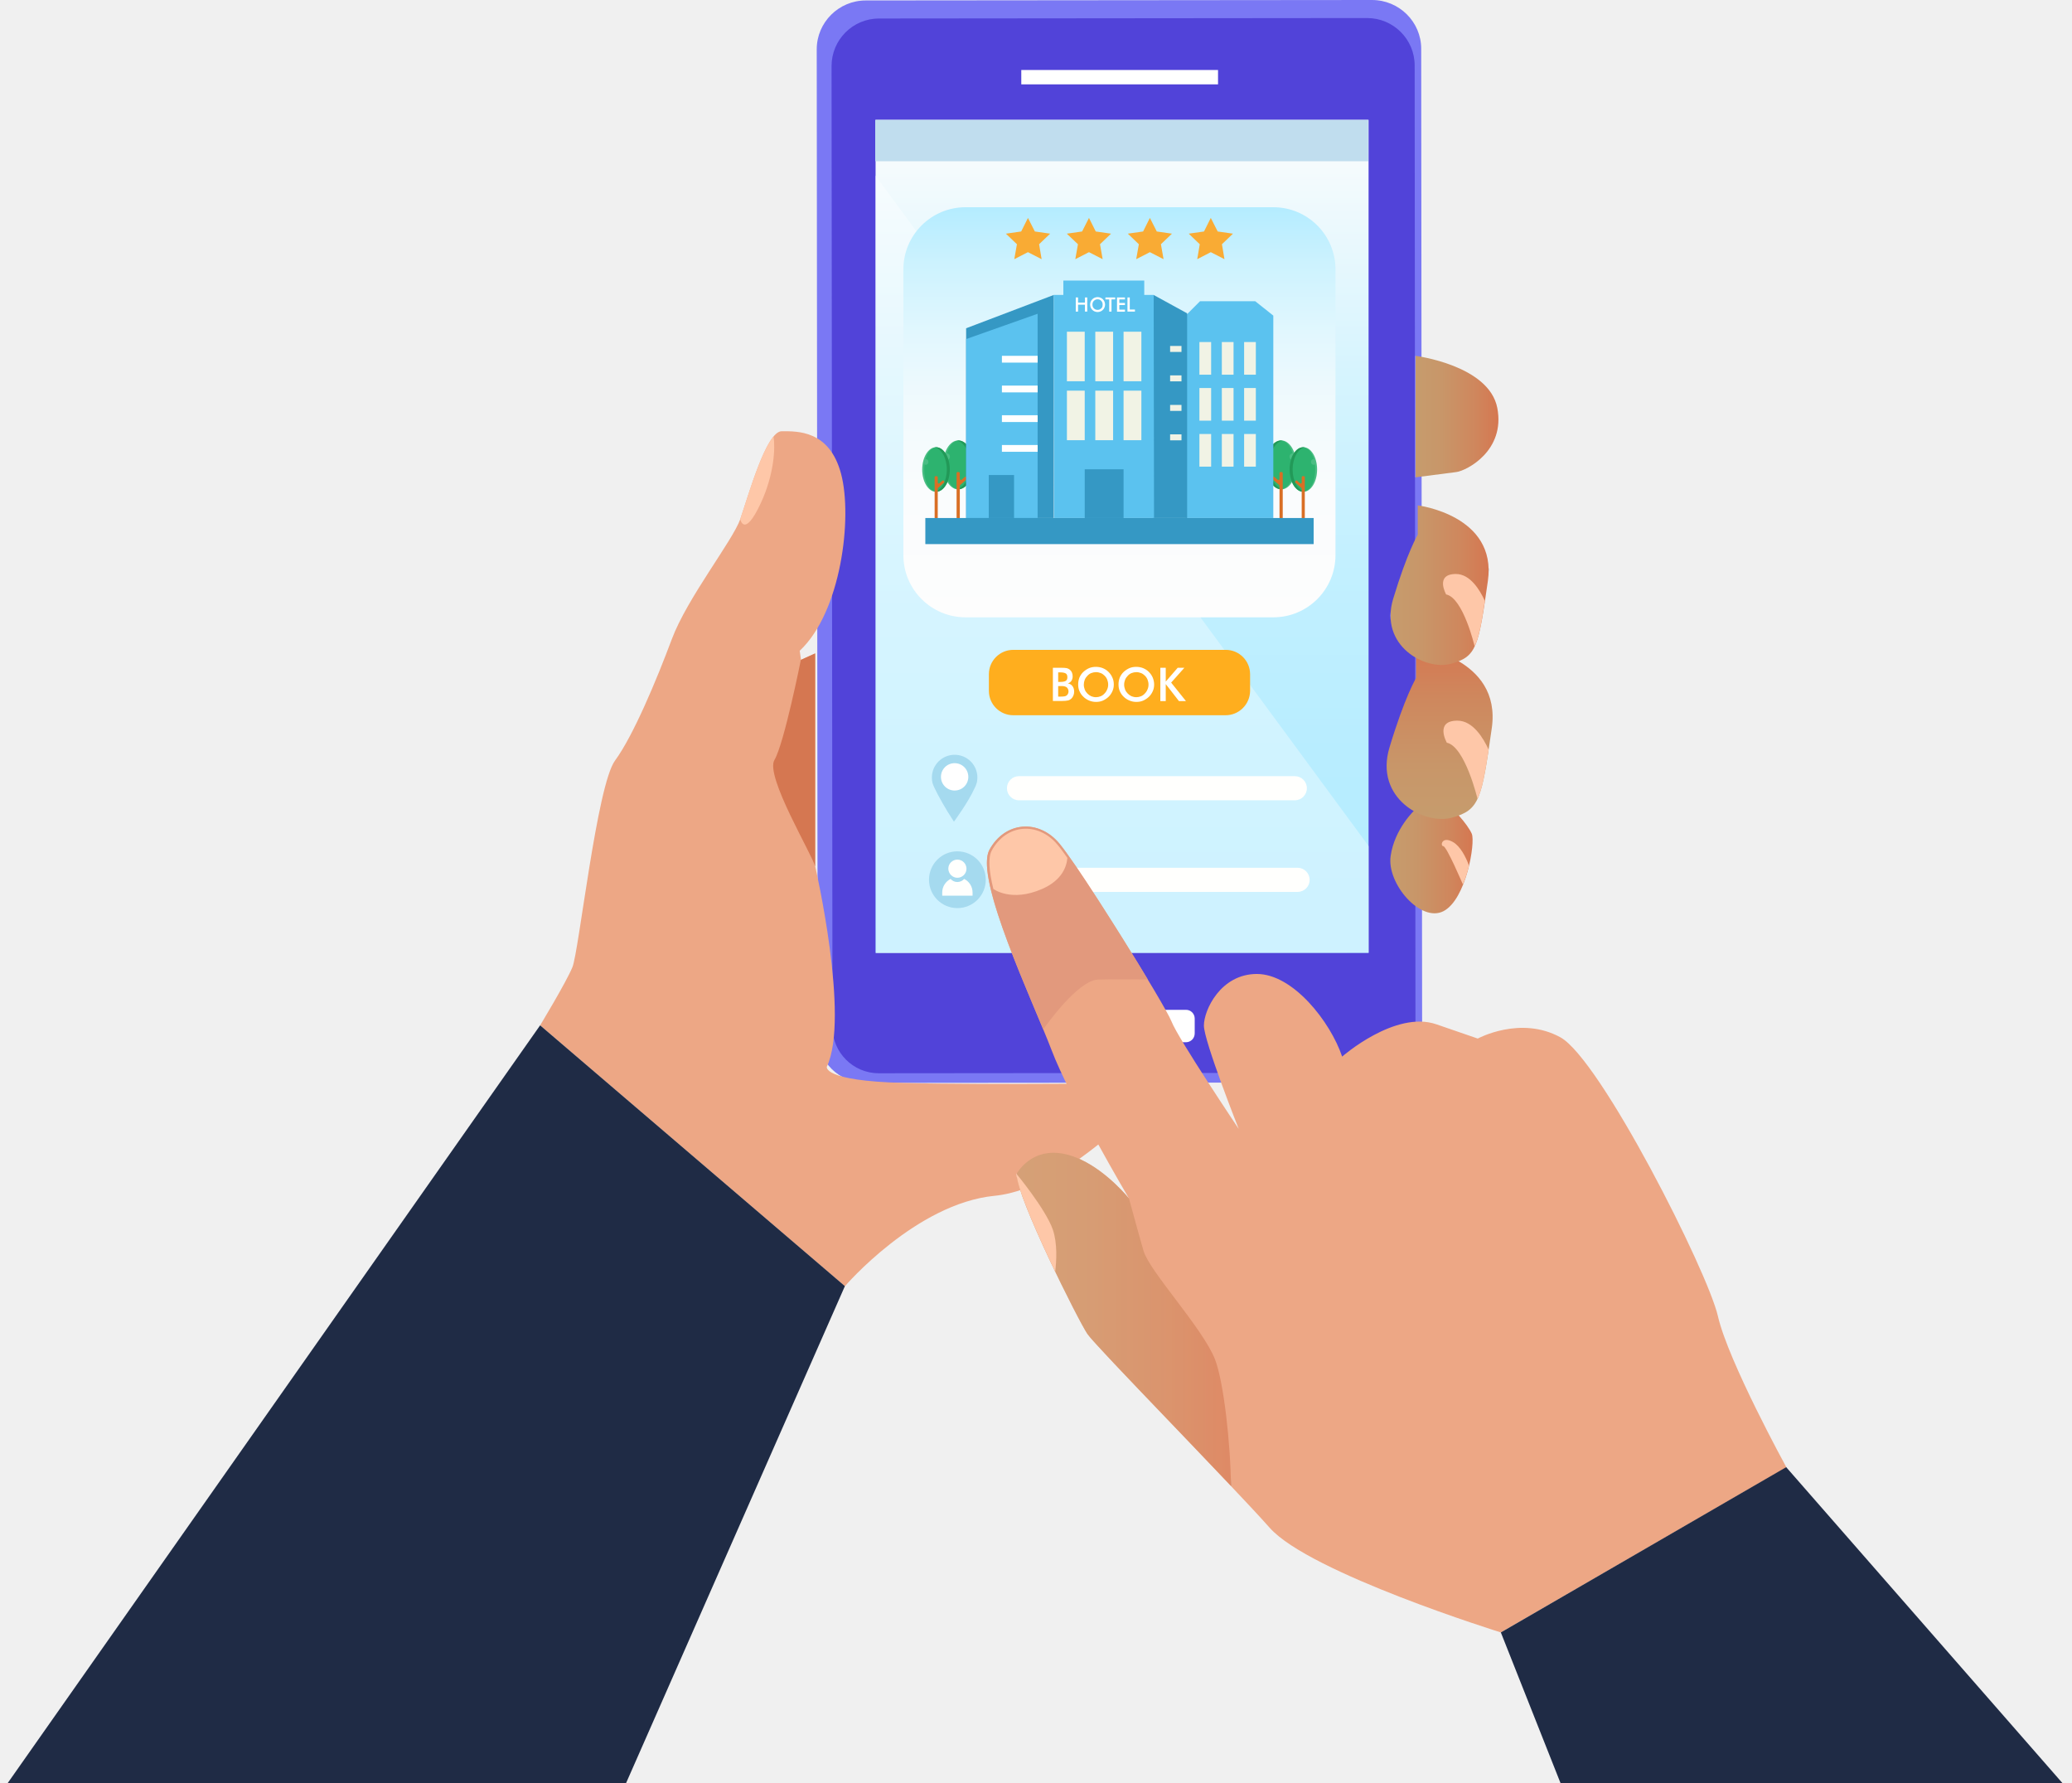
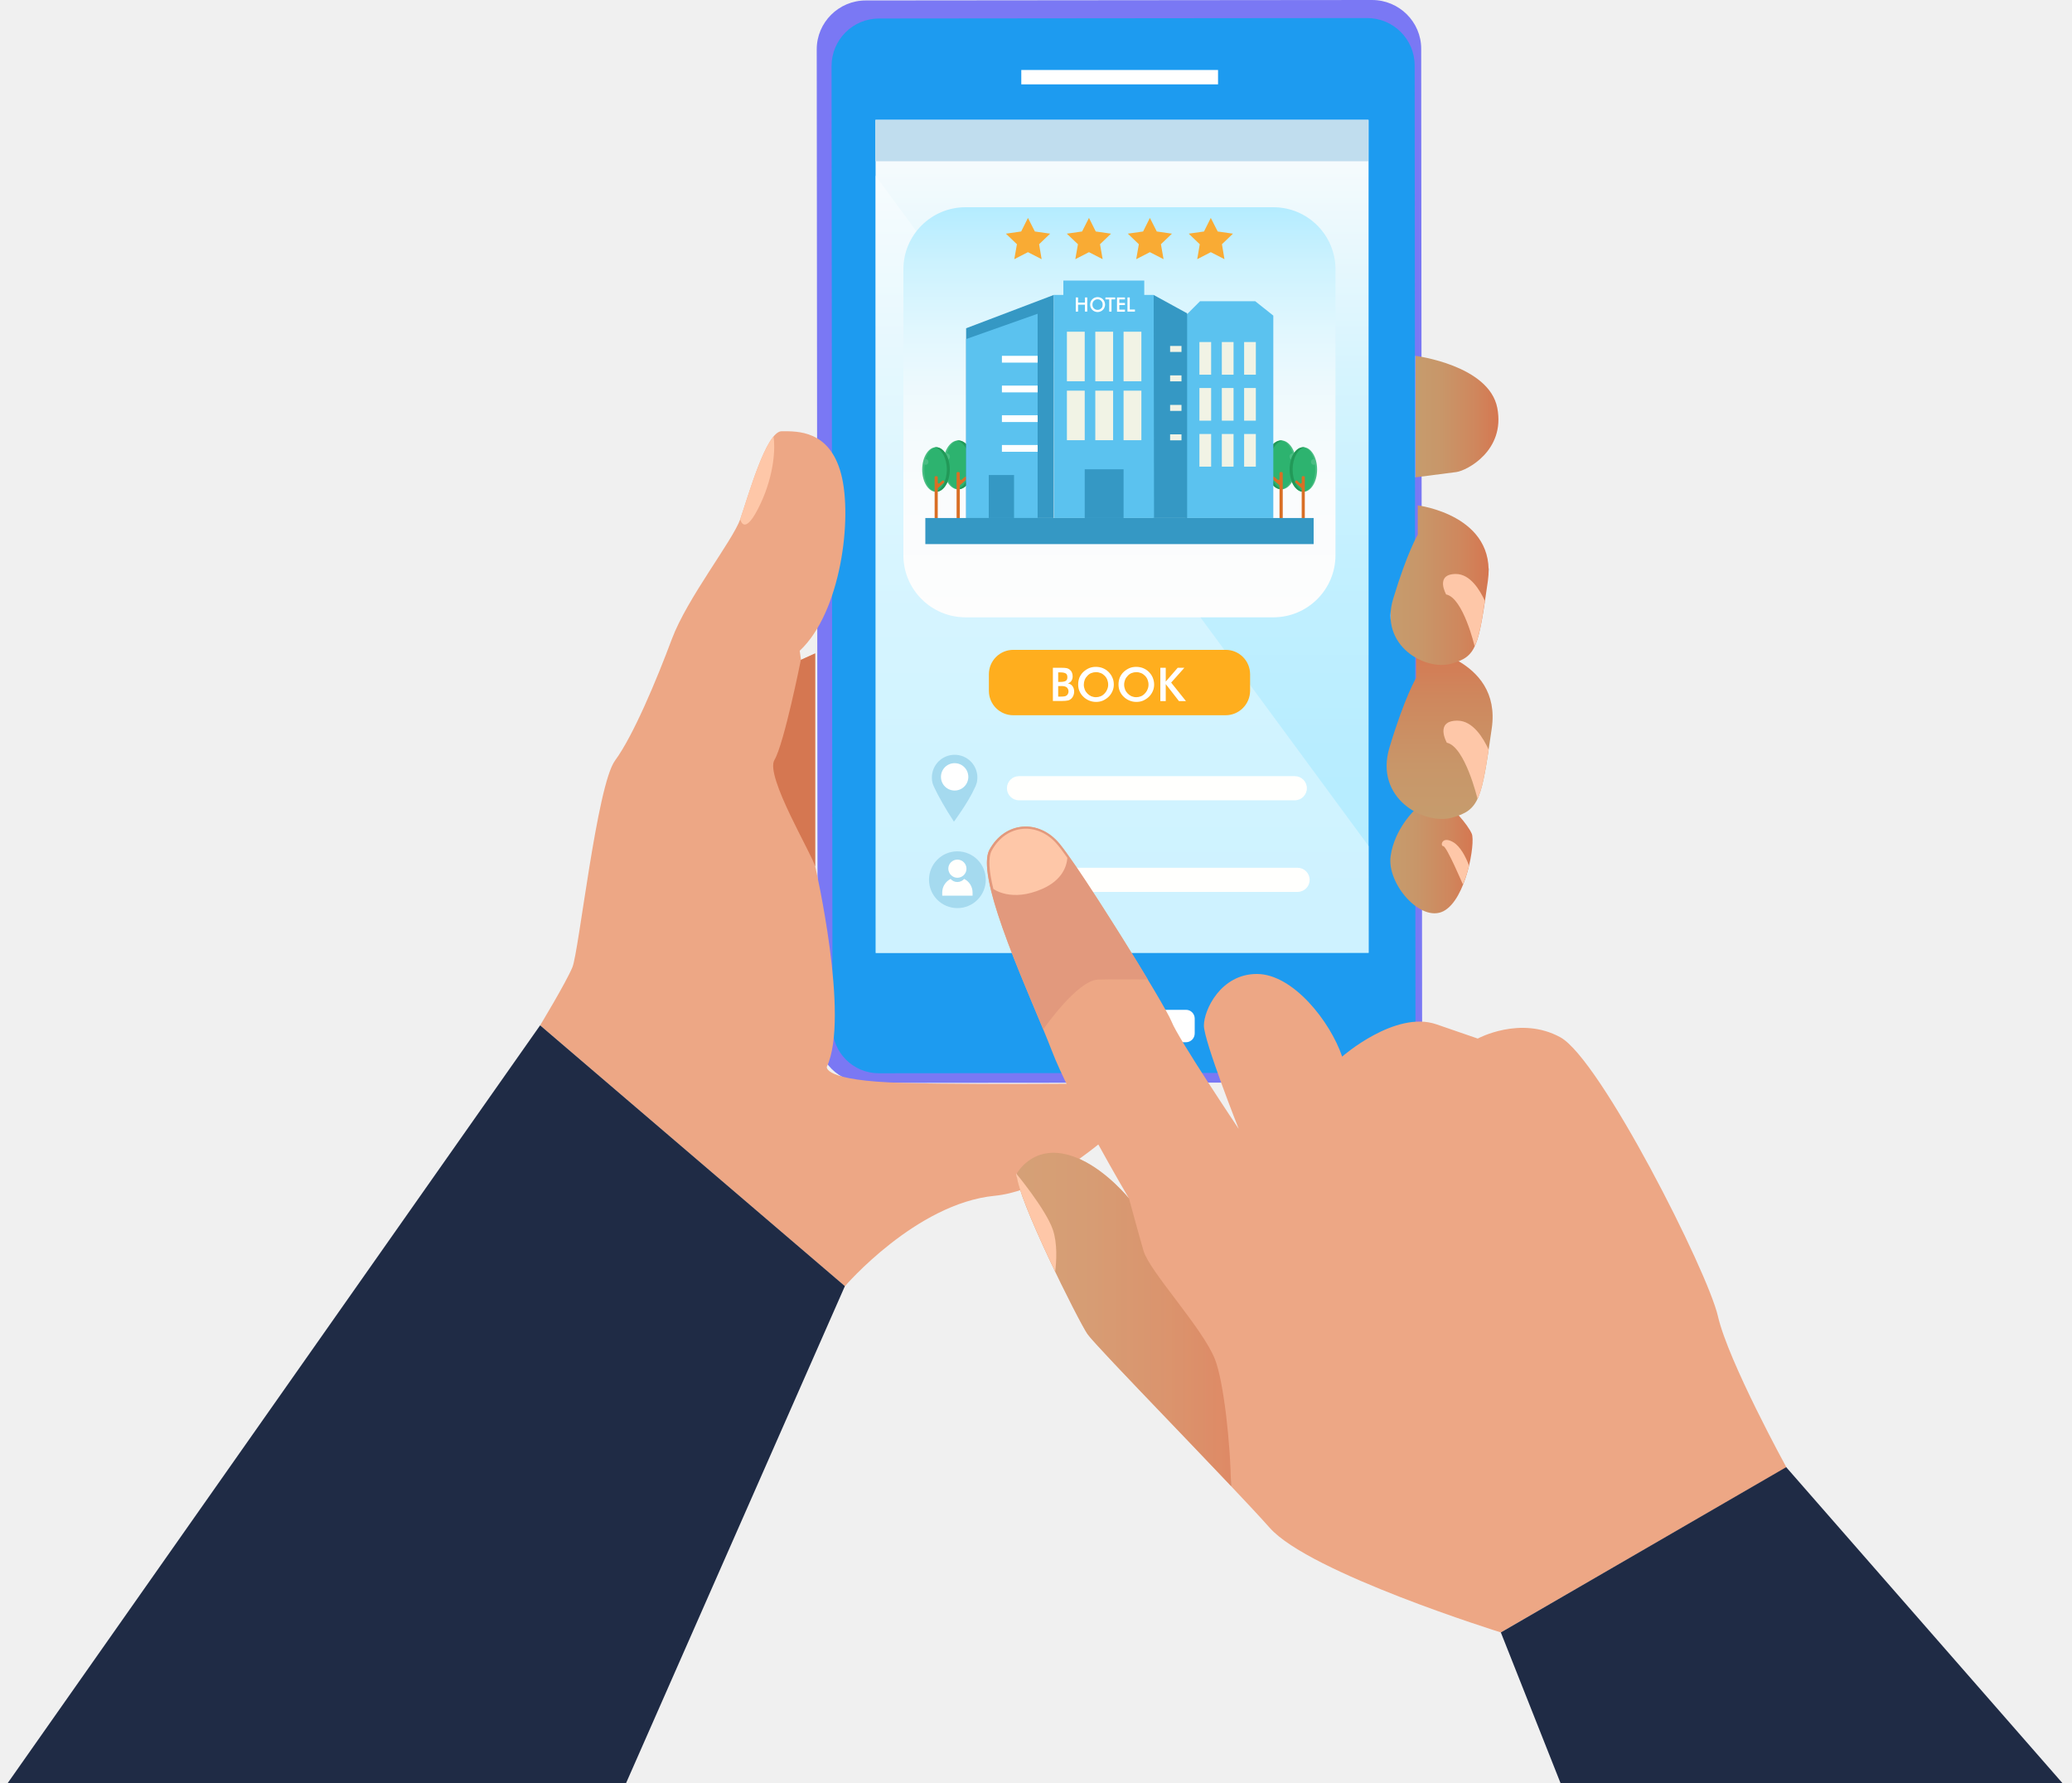
<svg xmlns="http://www.w3.org/2000/svg" version="1.1" id="Layer_1" x="0px" y="0px" width="1803px" height="1551.3px" viewBox="0 0 1803 1551.3" style="enable-background:new 0 0 1803 1551.3;" xml:space="preserve">
  <style type="text/css">
	.st0{fill:#7A78F4;}
- 	.st1{fill:#5143D9;}
+ 	.st1{fill:#1d9bf0;}
	.st2{fill:url(#SVGID_1_);}
	.st3{fill:#FFFFFF;}
	.st4{opacity:0.34;fill:#FFFFFF;}
	.st5{fill:#C0DDEE;}
	.st6{fill:url(#SVGID_2_);}
	.st7{fill:#2DB36F;}
	.st8{fill:#229958;}
	.st9{opacity:0.14;fill:#FFFFFF;}
	.st10{fill:#D96F25;}
	.st11{fill:#5BC2EF;}
	.st12{fill:#F1F3E5;}
	.st13{fill:#3598C4;}
	.st14{fill:#FFAE1E;}
	.st15{fill:#F9AB34;}
	.st16{fill:#A5DAEF;}
	.st17{fill:#FFFFFD;}
	.st18{fill:#EDA785;}
	.st19{fill:url(#SVGID_3_);}
	.st20{fill:#FEC7A8;}
	.st21{fill:url(#SVGID_4_);}
	.st22{fill:url(#SVGID_5_);}
	.st23{fill:url(#SVGID_6_);}
	.st24{fill:#D57751;}
	.st25{fill:#1F2B45;}
	.st26{opacity:0.61;fill:url(#SVGID_7_);}
	.st27{fill:#E2997D;}
</style>
  <g>
    <g>
      <g>
        <g>
          <path class="st0" d="M753.2,942.2l442.7-0.4c23,0,41.6-18.6,41.6-41.5l-0.8-857.8c0-23.5-19.2-42.5-42.8-42.5L753.4,0.4      c-23.6,0-42.7,19.1-42.7,42.5l0.8,857.8C711.5,923.7,730.2,942.2,753.2,942.2z" />
          <path class="st1" d="M764.7,933.8l426.8-0.4c22.2,0,40.2-18.1,40.2-40.3L1231,57c0-22.8-18.5-41.3-41.4-41.3l-424.7,0.4      c-22.8,0-41.3,18.5-41.3,41.4l0.8,836.1C724.4,915.8,742.5,933.8,764.7,933.8z" />
          <linearGradient id="SVGID_1_" gradientUnits="userSpaceOnUse" x1="-3853.23" y1="104.112" x2="-3853.23" y2="829.356" gradientTransform="matrix(-1 0 0 1 -2876.85 0)">
            <stop offset="0" style="stop-color:#FDFDFD" />
            <stop offset="8.183694e-02" style="stop-color:#F1FAFD" />
            <stop offset="0.302" style="stop-color:#D6F4FE" />
            <stop offset="0.527" style="stop-color:#C3F0FF" />
            <stop offset="0.758" style="stop-color:#B8EDFF" />
            <stop offset="1" style="stop-color:#B4ECFF" />
          </linearGradient>
          <rect x="761.9" y="104.3" class="st2" width="429" height="724.8" />
          <rect x="888.7" y="60.9" class="st3" width="171.2" height="12.5" />
          <path class="st3" d="M930.9,906.9l101.1-0.1c4.2,0,7.6-3.4,7.6-7.7l0-12.9c0-4.2-3.4-7.7-7.7-7.6l-101.1,0.1      c-4.2,0-7.6,3.4-7.6,7.7l0,12.9C923.2,903.5,926.7,906.9,930.9,906.9z" />
          <polygon class="st4" points="761.6,152.5 1191.1,736.3 1191.2,828.9 762.2,829.4     " />
          <rect x="761.6" y="104.3" class="st5" width="429" height="36" />
        </g>
        <g>
          <g>
            <g>
              <g>
                <linearGradient id="SVGID_2_" gradientUnits="userSpaceOnUse" x1="974.089" y1="537.136" x2="974.089" y2="180.299">
                  <stop offset="0" style="stop-color:#FDFDFD" />
                  <stop offset="0.301" style="stop-color:#FAFCFD" />
                  <stop offset="0.513" style="stop-color:#F1FAFD" />
                  <stop offset="0.697" style="stop-color:#E1F7FE" />
                  <stop offset="0.865" style="stop-color:#CCF2FE" />
                  <stop offset="1" style="stop-color:#B4ECFF" />
                </linearGradient>
                <path class="st6" d="M1108,537.1H840.2c-29.9,0-54.1-24.2-54.1-54.1V234.4c0-29.9,24.2-54.1,54.1-54.1H1108         c29.9,0,54.1,24.2,54.1,54.1V483C1162.1,512.9,1137.9,537.1,1108,537.1z" />
              </g>
            </g>
          </g>
          <g>
            <g>
              <path class="st7" d="M1128,404.5c0,11.7-5.9,21.3-13.1,21.3s-13.1-9.5-13.1-21.3s5.9-21.3,13.1-21.3S1128,392.7,1128,404.5z" />
              <path class="st8" d="M1114.9,383.2c0.5,0,0.9,0,1.4,0.1c-6.6,1.1-11.7,10.2-11.7,21.1c0,11,5.1,20,11.7,21.1        c-0.5,0.1-0.9,0.1-1.4,0.1c-7.3,0-13.1-9.5-13.1-21.3S1107.6,383.2,1114.9,383.2z" />
              <path class="st9" d="M1126.2,404.5c0-1.7-0.1-3.4-0.3-4.9c-0.4,0.3-0.9,0.5-1.4,0.5c-1.3,0-2.4-1.2-2.4-2.8        c0-1.5,1.1-2.8,2.4-2.8c0.1,0,0.2,0,0.3,0c-1.9-6.5-5.6-11-10.4-11.3c0.1,0,0.3,0,0.4,0c7.3,0,13.1,9.5,13.1,21.3        s-5.9,21.3-13.1,21.3c-0.1,0-0.3,0-0.4,0C1121.4,425.3,1126.2,416,1126.2,404.5z" />
              <path class="st10" d="M1107.2,415.5l0.4-0.5c0.3-0.4,0.9-0.5,1.3-0.1l2.9,2.5c0.6,0.5,1.6,0.1,1.6-0.7v-5c0-0.5,0.4-1,0.9-1h1        c0.5,0,0.9,0.4,0.9,1v38.7c0,0.5-0.4,1-0.9,1h-1c-0.5,0-0.9-0.4-0.9-1v-27.7c0-0.3-0.1-0.6-0.3-0.7l-5.7-5        C1106.9,416.5,1106.9,415.9,1107.2,415.5z" />
            </g>
            <g>
              <path class="st7" d="M1146.1,408.5c0,10.7-5.4,19.4-12,19.4c-6.6,0-12-8.7-12-19.4c0-10.7,5.4-19.4,12-19.4        C1140.8,389.1,1146.1,397.8,1146.1,408.5z" />
              <path class="st8" d="M1134.2,389.1c0.4,0,0.8,0,1.3,0.1c-6,1-10.7,9.3-10.7,19.3c0,10,4.7,18.3,10.7,19.3        c-0.4,0.1-0.8,0.1-1.3,0.1c-6.6,0-12-8.7-12-19.4C1122.2,397.8,1127.5,389.1,1134.2,389.1z" />
              <path class="st9" d="M1144.5,408.5c0-1.6-0.1-3.1-0.3-4.5c-0.4,0.3-0.8,0.4-1.2,0.4c-1.2,0-2.2-1.1-2.2-2.5        c0-1.4,1-2.5,2.2-2.5c0.1,0,0.2,0,0.3,0c-1.7-5.9-5.1-10-9.5-10.3c0.1,0,0.3,0,0.4,0c6.6,0,12,8.7,12,19.4        c0,10.7-5.4,19.4-12,19.4c-0.1,0-0.3,0-0.4,0C1140.1,427.6,1144.5,419,1144.5,408.5z" />
              <path class="st10" d="M1127.2,418.7l0.3-0.4c0.3-0.4,0.9-0.4,1.2-0.1l2.6,2.3c0.6,0.5,1.4,0.1,1.4-0.7v-4.6        c0-0.5,0.4-0.9,0.9-0.9h0.9c0.5,0,0.9,0.4,0.9,0.9v35.3c0,0.5-0.4,0.9-0.9,0.9h-0.9c-0.5,0-0.9-0.4-0.9-0.9v-25.3        c0-0.3-0.1-0.5-0.3-0.7l-5.2-4.6C1126.9,419.6,1126.9,419,1127.2,418.7z" />
            </g>
            <g>
              <polygon class="st11" points="1092.3,262.1 1044.2,262.1 1031.7,274.6 1031.7,450.7 1108,450.7 1108,274.6       " />
              <g>
                <g>
                  <g>
                    <g>
                      <g>
                        <rect x="1043.7" y="297.6" class="st12" width="10.2" height="28.4" />
                      </g>
                      <g>
                        <rect x="1063.2" y="297.6" class="st12" width="10.2" height="28.4" />
                      </g>
                      <g>
                        <rect x="1082.6" y="297.6" class="st12" width="10.2" height="28.4" />
                      </g>
                    </g>
                  </g>
                  <g>
                    <g>
                      <g>
                        <rect x="1043.7" y="337.6" class="st12" width="10.2" height="28.4" />
                      </g>
                      <g>
                        <rect x="1063.2" y="337.6" class="st12" width="10.2" height="28.4" />
                      </g>
                      <g>
                        <rect x="1082.6" y="337.6" class="st12" width="10.2" height="28.4" />
                      </g>
                    </g>
                  </g>
                  <g>
                    <g>
                      <g>
                        <rect x="1043.7" y="377.6" class="st12" width="10.2" height="28.4" />
                      </g>
                      <g>
                        <rect x="1063.2" y="377.6" class="st12" width="10.2" height="28.4" />
                      </g>
                      <g>
                        <rect x="1082.6" y="377.6" class="st12" width="10.2" height="28.4" />
                      </g>
                    </g>
                  </g>
                </g>
              </g>
            </g>
            <polygon class="st13" points="1033,450.7 1003.1,450.7 1003.8,256.6 1033,272.6      " />
            <g>
              <path class="st7" d="M820.7,404.5c0,11.7,5.9,21.3,13.1,21.3c7.3,0,13.1-9.5,13.1-21.3s-5.9-21.3-13.1-21.3        C826.6,383.2,820.7,392.7,820.7,404.5z" />
              <path class="st8" d="M833.8,383.2c-0.5,0-0.9,0-1.4,0.1c6.6,1.1,11.7,10.2,11.7,21.1c0,11-5.1,20-11.7,21.1        c0.5,0.1,0.9,0.1,1.4,0.1c7.3,0,13.1-9.5,13.1-21.3S841.1,383.2,833.8,383.2z" />
              <path class="st9" d="M822.5,404.5c0-1.7,0.1-3.4,0.3-4.9c0.4,0.3,0.9,0.5,1.4,0.5c1.3,0,2.4-1.2,2.4-2.8        c0-1.5-1.1-2.8-2.4-2.8c-0.1,0-0.2,0-0.3,0c1.9-6.5,5.6-11,10.4-11.3c-0.1,0-0.3,0-0.4,0c-7.3,0-13.1,9.5-13.1,21.3        s5.9,21.3,13.1,21.3c0.1,0,0.3,0,0.4,0C827.2,425.3,822.5,416,822.5,404.5z" />
              <path class="st10" d="M841.4,415.5l-0.4-0.5c-0.3-0.4-0.9-0.5-1.3-0.1l-2.9,2.5c-0.6,0.5-1.6,0.1-1.6-0.7v-5        c0-0.5-0.4-1-0.9-1h-1c-0.5,0-0.9,0.4-0.9,1v38.7c0,0.5,0.4,1,0.9,1h1c0.5,0,0.9-0.4,0.9-1v-27.7c0-0.3,0.1-0.6,0.3-0.7l5.7-5        C841.7,416.5,841.8,415.9,841.4,415.5z" />
            </g>
            <g>
              <path class="st7" d="M802.5,408.5c0,10.7,5.4,19.4,12,19.4c6.6,0,12-8.7,12-19.4c0-10.7-5.4-19.4-12-19.4        C807.9,389.1,802.5,397.8,802.5,408.5z" />
              <path class="st8" d="M814.5,389.1c-0.4,0-0.8,0-1.3,0.1c6,1,10.7,9.3,10.7,19.3c0,10-4.7,18.3-10.7,19.3        c0.4,0.1,0.8,0.1,1.3,0.1c6.6,0,12-8.7,12-19.4C826.5,397.8,821.1,389.1,814.5,389.1z" />
              <path class="st9" d="M804.2,408.5c0-1.6,0.1-3.1,0.3-4.5c0.4,0.3,0.8,0.4,1.2,0.4c1.2,0,2.2-1.1,2.2-2.5c0-1.4-1-2.5-2.2-2.5        c-0.1,0-0.2,0-0.3,0c1.7-5.9,5.1-10,9.5-10.3c-0.1,0-0.3,0-0.4,0c-6.6,0-12,8.7-12,19.4c0,10.7,5.4,19.4,12,19.4        c0.1,0,0.3,0,0.4,0C808.5,427.6,804.2,419,804.2,408.5z" />
              <path class="st10" d="M821.5,418.7l-0.3-0.4c-0.3-0.4-0.9-0.4-1.2-0.1l-2.6,2.3c-0.6,0.5-1.4,0.1-1.4-0.7v-4.6        c0-0.5-0.4-0.9-0.9-0.9h-0.9c-0.5,0-0.9,0.4-0.9,0.9v35.3c0,0.5,0.4,0.9,0.9,0.9h0.9c0.5,0,0.9-0.4,0.9-0.9v-25.3        c0-0.3,0.1-0.5,0.3-0.7l5.2-4.6C821.8,419.6,821.8,419,821.5,418.7z" />
            </g>
            <g>
              <polygon class="st13" points="840.7,285.6 840.7,450.7 861.7,450.7 895,450.7 917,450.7 917,389.6 917,383.3 917,375.9         917,369.6 917,362.2 917,355.9 917,348.5 917,342.2 917,334.8 917,328.5 917,321 917,314.8 917,307.3 917,301.1 917,256.6               " />
              <g>
                <polygon class="st11" points="840.7,450.7 902.9,450.7 902.9,273 840.7,295        " />
                <g>
                  <rect x="871.8" y="309.6" transform="matrix(-1 -1.224647e-16 1.224647e-16 -1 1774.742 625.09)" class="st3" width="31.1" height="5.9" />
                  <rect x="871.8" y="335.4" transform="matrix(-1 -1.224647e-16 1.224647e-16 -1 1774.742 676.786)" class="st3" width="31.1" height="5.9" />
                  <rect x="871.8" y="361.3" transform="matrix(-1 -1.224647e-16 1.224647e-16 -1 1774.742 728.4818)" class="st3" width="31.1" height="5.9" />
                  <rect x="871.8" y="387.1" transform="matrix(-1 -1.224647e-16 1.224647e-16 -1 1774.742 780.1779)" class="st3" width="31.1" height="5.9" />
                </g>
                <rect x="860.4" y="413.3" class="st13" width="22" height="37.4" />
              </g>
            </g>
            <g>
              <g>
                <polygon class="st11" points="1003.9,256.6 995.7,256.6 995.7,244.1 985.5,244.1 935.4,244.1 925.3,244.1 925.3,256.6          917,256.6 917.3,450.7 1004.2,450.7        " />
                <g>
                  <rect x="928.4" y="288.6" class="st12" width="15.5" height="43.1" />
                  <rect x="953.1" y="288.6" class="st12" width="15.5" height="43.1" />
                  <rect x="977.7" y="288.6" class="st12" width="15.5" height="43.1" />
                </g>
                <g>
                  <rect x="928.4" y="339.9" class="st12" width="15.5" height="43.1" />
                  <rect x="953.1" y="339.9" class="st12" width="15.5" height="43.1" />
                  <rect x="977.7" y="339.9" class="st12" width="15.5" height="43.1" />
                </g>
              </g>
              <rect x="943.9" y="408.3" class="st13" width="33.8" height="42.4" />
            </g>
            <g>
              <rect x="1018.2" y="301" class="st12" width="9.9" height="5.2" />
              <rect x="1018.2" y="326.6" class="st12" width="9.9" height="5.2" />
              <rect x="1018.2" y="352.3" class="st12" width="9.9" height="5.2" />
              <rect x="1018.2" y="377.9" class="st12" width="9.9" height="5.2" />
            </g>
            <rect x="805.2" y="450.7" class="st13" width="337.9" height="22.7" />
            <g>
              <path class="st3" d="M936.1,271.1v-12.3h2v4.5h6v-4.5h2v12.3h-2v-6h-6v6H936.1z" />
              <path class="st3" d="M961.6,265c0,0.9-0.2,1.7-0.5,2.5c-0.3,0.8-0.8,1.5-1.4,2.1c-0.6,0.6-1.3,1.1-2.1,1.4        c-0.8,0.3-1.6,0.5-2.5,0.5c-0.9,0-1.7-0.2-2.5-0.5c-0.8-0.3-1.5-0.8-2.1-1.4c-0.6-0.6-1.1-1.3-1.4-2.1        c-0.3-0.8-0.5-1.6-0.5-2.5c0-0.9,0.2-1.7,0.5-2.5c0.3-0.8,0.8-1.5,1.4-2.1c0.6-0.6,1.3-1.1,2.1-1.4c0.8-0.3,1.6-0.5,2.5-0.5        c0.9,0,1.7,0.2,2.5,0.5c0.8,0.3,1.5,0.8,2.1,1.4c0.6,0.6,1.1,1.3,1.4,2.1C961.4,263.3,961.6,264.1,961.6,265z M959.5,265        c0-0.6-0.1-1.2-0.3-1.8c-0.2-0.6-0.6-1.1-1-1.5c-0.4-0.4-0.9-0.8-1.4-1c-0.5-0.2-1.1-0.3-1.7-0.3c-0.6,0-1.2,0.1-1.7,0.3        c-0.5,0.2-1,0.6-1.5,1c-0.4,0.4-0.8,0.9-1,1.5c-0.2,0.6-0.3,1.2-0.3,1.8c0,0.6,0.1,1.2,0.3,1.8c0.2,0.6,0.5,1.1,1,1.5        c0.4,0.4,0.9,0.8,1.5,1c0.5,0.2,1.1,0.3,1.7,0.3c0.6,0,1.2-0.1,1.7-0.3c0.5-0.2,1-0.6,1.5-1c0.4-0.4,0.8-0.9,1-1.5        C959.4,266.2,959.5,265.6,959.5,265z" />
              <path class="st3" d="M967.2,260.5v10.6h-2v-10.6h-3.3v-1.7h8.5v1.7H967.2z" />
              <path class="st3" d="M972,271.1v-12.3h6.9v1.7H974v3.1h4.9v1.8H974v4h4.9v1.8H972z" />
              <path class="st3" d="M981.1,271.1v-12.3h2v10.5h4.5v1.8H981.1z" />
            </g>
          </g>
        </g>
        <path class="st14" d="M1066.5,622.3H881.7c-11.7,0-21.2-9.5-21.2-21.2v-14.5c0-11.7,9.5-21.2,21.2-21.2h184.9     c11.7,0,21.2,9.5,21.2,21.2v14.5C1087.7,612.8,1078.2,622.3,1066.5,622.3z" />
        <g>
          <polygon class="st15" points="894.5,189.6 900.5,201.4 913.8,203.3 904.2,212.5 906.4,225.5 894.5,219.4 882.6,225.5       884.9,212.5 875.3,203.3 888.6,201.4     " />
          <polygon class="st15" points="947.6,189.6 953.5,201.4 966.8,203.3 957.2,212.5 959.5,225.5 947.6,219.4 935.7,225.5 938,212.5       928.3,203.3 941.6,201.4     " />
          <polygon class="st15" points="1000.6,189.6 1006.6,201.4 1019.8,203.3 1010.2,212.5 1012.5,225.5 1000.6,219.4 988.7,225.5       991,212.5 981.4,203.3 994.7,201.4     " />
          <polygon class="st15" points="1053.6,189.6 1059.6,201.4 1072.9,203.3 1063.3,212.5 1065.5,225.5 1053.6,219.4 1041.8,225.5       1044,212.5 1034.4,203.3 1047.7,201.4     " />
        </g>
        <g>
          <g>
            <path class="st16" d="M850.5,676.5c0-10.9-8.8-19.8-19.8-19.8c-10.9,0-19.8,8.8-19.8,19.8c0,3.9,0.7,5.7,2.4,9.3       c3,6.4,9.7,18.4,16.8,29.1c0,0,12.6-17.1,18-29.2c0.7-1.2,1.2-2.5,1.6-3.9c0.1-0.3,0.2-0.5,0.3-0.8c0.1-0.4,0.2-0.8,0.2-1.1       C850.3,678.8,850.5,677.7,850.5,676.5z" />
            <path class="st3" d="M842.6,675.9c0,6.6-5.3,11.9-11.9,11.9s-11.9-5.3-11.9-11.9c0-6.6,5.3-11.9,11.9-11.9       S842.6,669.3,842.6,675.9z" />
          </g>
          <path class="st17" d="M1126.7,696.3h-240c-5.8,0-10.5-4.7-10.5-10.5l0,0c0-5.8,4.7-10.5,10.5-10.5h240c5.8,0,10.5,4.7,10.5,10.5      l0,0C1137.2,691.6,1132.5,696.3,1126.7,696.3z" />
        </g>
        <g>
          <g>
            <path class="st16" d="M857.8,765.4c0,13.6-11,24.7-24.7,24.7c-13.6,0-24.7-11-24.7-24.7c0-13.6,11-24.7,24.7-24.7       C846.8,740.8,857.8,751.8,857.8,765.4z" />
            <g>
              <g>
                <path class="st17" d="M833.1,763.7c4.3,0,7.9-3.5,7.9-7.9c0-4.3-3.5-7.9-7.9-7.9c-4.3,0-7.9,3.5-7.9,7.9         C825.3,760.2,828.8,763.7,833.1,763.7z" />
                <path class="st17" d="M839,764.7c-1.4,1.6-3.5,2.7-5.9,2.7c-2.4,0-4.5-1-5.9-2.7c-4.3,2.2-7.3,6.6-7.3,11.8v2.8h26.4v-2.8         C846.3,771.4,843.4,766.9,839,764.7z" />
              </g>
            </g>
          </g>
          <path class="st17" d="M1129.1,776h-240c-5.8,0-10.5-4.7-10.5-10.5l0,0c0-5.8,4.7-10.5,10.5-10.5h240c5.8,0,10.5,4.7,10.5,10.5      l0,0C1139.7,771.2,1135,776,1129.1,776z" />
        </g>
        <g>
          <path class="st3" d="M916.2,610v-29h7.3c2.1,0,3.6,0.1,4.6,0.3c1,0.2,1.8,0.6,2.5,1.1c0.9,0.7,1.6,1.5,2.1,2.6      c0.5,1.1,0.7,2.2,0.7,3.5c0,1.5-0.4,2.8-1.1,3.9c-0.7,1-1.7,1.8-3.1,2.2c1.7,0.3,3,1,4,2.3s1.5,2.9,1.5,4.8      c0,1.2-0.2,2.3-0.6,3.3c-0.4,1.1-1,2-1.7,2.7c-0.8,0.8-1.8,1.4-2.9,1.7c-1.2,0.3-3.1,0.5-5.9,0.5H916.2z M920.8,593.3h1.8      c2.2,0,3.8-0.3,4.8-0.9c0.9-0.6,1.4-1.6,1.4-3.1c0-1.6-0.4-2.7-1.3-3.3c-0.9-0.6-2.5-1-4.9-1h-1.8V593.3z M920.8,606.1h1.6      c1.6,0,2.9-0.1,3.7-0.2c0.8-0.1,1.5-0.4,1.9-0.7c0.6-0.4,1-0.9,1.3-1.5c0.3-0.6,0.5-1.4,0.5-2.1c0-0.9-0.2-1.7-0.6-2.4      c-0.4-0.7-0.9-1.2-1.6-1.6c-0.4-0.2-1-0.4-1.5-0.5c-0.6-0.1-1.3-0.2-2.3-0.2h-1.4h-1.6V606.1z" />
          <path class="st3" d="M969.2,595.6c0,2.1-0.4,4-1.2,5.8c-0.8,1.8-1.9,3.5-3.4,4.9c-1.5,1.4-3.2,2.5-5,3.3      c-1.9,0.8-3.8,1.1-5.9,1.1c-2.1,0-4.1-0.4-6-1.2c-1.9-0.8-3.6-1.9-5-3.3c-1.5-1.4-2.6-3.1-3.4-4.9c-0.8-1.8-1.1-3.8-1.1-5.9      c0-2.1,0.4-4,1.1-5.9c0.8-1.8,1.9-3.5,3.4-4.9c1.5-1.4,3.2-2.5,5-3.3c1.9-0.8,3.9-1.1,6-1.1c2.1,0,4.1,0.4,5.9,1.1      c1.9,0.8,3.5,1.8,5,3.3c1.5,1.5,2.6,3.1,3.4,5C968.9,591.6,969.2,593.5,969.2,595.6z M964.3,595.6c0-1.5-0.3-2.9-0.8-4.2      c-0.5-1.3-1.3-2.5-2.3-3.5c-1-1-2.1-1.8-3.4-2.3c-1.3-0.5-2.6-0.8-4.1-0.8c-1.4,0-2.8,0.3-4.1,0.8c-1.3,0.5-2.4,1.3-3.4,2.4      c-1,1-1.8,2.2-2.3,3.5c-0.5,1.3-0.8,2.7-0.8,4.2c0,1.5,0.3,2.8,0.8,4.2c0.5,1.3,1.3,2.5,2.3,3.5c1,1,2.1,1.8,3.4,2.4      c1.3,0.5,2.6,0.8,4.1,0.8c1.4,0,2.8-0.3,4-0.8c1.3-0.5,2.4-1.3,3.4-2.4c1-1,1.8-2.2,2.3-3.5C964.1,598.4,964.3,597,964.3,595.6z      " />
          <path class="st3" d="M1004.3,595.6c0,2.1-0.4,4-1.2,5.8c-0.8,1.8-1.9,3.5-3.4,4.9c-1.5,1.4-3.2,2.5-5,3.3      c-1.9,0.8-3.8,1.1-5.9,1.1c-2.1,0-4.1-0.4-6-1.2c-1.9-0.8-3.6-1.9-5-3.3c-1.5-1.4-2.6-3.1-3.4-4.9c-0.8-1.8-1.1-3.8-1.1-5.9      c0-2.1,0.4-4,1.1-5.9c0.8-1.8,1.9-3.5,3.4-4.9c1.5-1.4,3.2-2.5,5-3.3c1.9-0.8,3.9-1.1,6-1.1c2.1,0,4.1,0.4,5.9,1.1      c1.9,0.8,3.5,1.8,5,3.3c1.5,1.5,2.6,3.1,3.4,5C1003.9,591.6,1004.3,593.5,1004.3,595.6z M999.4,595.6c0-1.5-0.3-2.9-0.8-4.2      c-0.5-1.3-1.3-2.5-2.3-3.5c-1-1-2.1-1.8-3.4-2.3c-1.3-0.5-2.6-0.8-4.1-0.8c-1.4,0-2.8,0.3-4.1,0.8c-1.3,0.5-2.4,1.3-3.4,2.4      c-1,1-1.8,2.2-2.3,3.5c-0.5,1.3-0.8,2.7-0.8,4.2c0,1.5,0.3,2.8,0.8,4.2c0.5,1.3,1.3,2.5,2.3,3.5c1,1,2.1,1.8,3.4,2.4      c1.3,0.5,2.6,0.8,4.1,0.8c1.4,0,2.8-0.3,4-0.8c1.3-0.5,2.4-1.3,3.4-2.4c1-1,1.8-2.2,2.3-3.5C999.2,598.4,999.4,597,999.4,595.6z      " />
          <path class="st3" d="M1009.7,610v-29h4.7v12l10.4-12h5.8l-11.5,12.9L1032,610h-6.1l-11.5-14.8V610H1009.7z" />
        </g>
      </g>
      <path class="st18" d="M470,892.1c0,0,22.5-37.1,28.1-50.6c5.6-13.5,21.3-158.4,37.1-179.8c15.7-21.3,36-69.7,49.4-105.6    c13.5-36,52.8-85.4,59.6-104.5c6.7-19.1,22.5-76.4,36-76.4c13.5,0,41.6-1.1,51.7,37.1s0,120.2-36,153.9l1.1,7.9l12.4-5.6v185.4    c0,0,30.3,131.5,10.1,174.2c0,0-4.3,12.3,66.6,14.1c75,2,225.3,0,225.3,0s-77.3,91.5-145.9,98.2c-68.5,6.7-130.3,78.7-130.3,78.7    L470,892.1z" />
      <g>
        <g>
          <linearGradient id="SVGID_3_" gradientUnits="userSpaceOnUse" x1="1209.732" y1="746.708" x2="1281.383" y2="746.708">
            <stop offset="0" style="stop-color:#FFFFFF" />
            <stop offset="0" style="stop-color:#C69C6D" />
            <stop offset="0.315" style="stop-color:#C89669" />
            <stop offset="0.714" style="stop-color:#CF875D" />
            <stop offset="1" style="stop-color:#D57751" />
            <stop offset="1" style="stop-color:#000000" />
          </linearGradient>
          <path class="st19" d="M1231.3,704.5c0,0-17.8,16.3-21.2,40.3c-3.5,24,26.1,58.1,45.9,48c19.8-10.1,28-59.6,24.7-67.4      c-3.3-7.7-17.7-24.8-24.7-26.3C1248.9,697.5,1231.3,704.5,1231.3,704.5z" />
          <path class="st20" d="M1278.3,753.1c-2.8-7.5-7.5-16.7-13.8-20.4c-10-5.8-11.4,3.5-8.6,3.5c2.9,0,17.1,33.4,17.1,33.4      C1275.2,764.3,1277,758.6,1278.3,753.1z" />
        </g>
        <linearGradient id="SVGID_4_" gradientUnits="userSpaceOnUse" x1="1231.698" y1="362.431" x2="1303.949" y2="362.431">
          <stop offset="0" style="stop-color:#FFFFFF" />
          <stop offset="0" style="stop-color:#C69C6D" />
          <stop offset="0.315" style="stop-color:#C89669" />
          <stop offset="0.714" style="stop-color:#CF875D" />
          <stop offset="1" style="stop-color:#D57751" />
          <stop offset="1" style="stop-color:#000000" />
        </linearGradient>
        <path class="st21" d="M1231.7,309.6c0,0,64,8.1,71.2,45.3c7.2,37.2-26.6,54.6-35.6,55.8c-9.1,1.2-35.6,4.6-35.6,4.6V309.6z" />
        <g>
          <linearGradient id="SVGID_5_" gradientUnits="userSpaceOnUse" x1="1252.672" y1="712.632" x2="1252.672" y2="562.529">
            <stop offset="0" style="stop-color:#FFFFFF" />
            <stop offset="0" style="stop-color:#C69C6D" />
            <stop offset="0.315" style="stop-color:#C89669" />
            <stop offset="0.714" style="stop-color:#CF875D" />
            <stop offset="1" style="stop-color:#D57751" />
            <stop offset="1" style="stop-color:#000000" />
          </linearGradient>
          <path class="st22" d="M1232.2,562.5c0,0,74.8,9.2,65.9,71.1c-8.9,61.9-10.4,71.1-34.6,77.8c-24.2,6.7-67.8-16.7-54.4-61.1      c13.4-44.4,23.1-60.3,23.1-60.3V562.5z" />
          <path class="st20" d="M1285.7,695.1c4-8.5,6.5-21.5,9.7-42.8c-4.6-10.1-13.7-25.3-27.2-25.3c-20.1,0-9.2,19.2-9.2,19.2      C1274.9,649.6,1285.7,695.1,1285.7,695.1z" />
        </g>
        <g>
          <linearGradient id="SVGID_6_" gradientUnits="userSpaceOnUse" x1="1210.01" y1="509.107" x2="1295.36" y2="509.107">
            <stop offset="0" style="stop-color:#FFFFFF" />
            <stop offset="0" style="stop-color:#C69C6D" />
            <stop offset="0.315" style="stop-color:#C89669" />
            <stop offset="0.714" style="stop-color:#CF875D" />
            <stop offset="1" style="stop-color:#D57751" />
            <stop offset="1" style="stop-color:#000000" />
          </linearGradient>
          <path class="st23" d="M1233.7,439.7c0,0,69.2,8.5,61,65.8c-8.2,57.3-9.6,65.8-32,72c-22.4,6.2-62.7-15.5-50.4-56.5      c12.4-41,21.4-55.8,21.4-55.8V439.7z" />
          <path class="st20" d="M1283.2,562.4c3.7-7.8,6-19.9,8.9-39.6c-4.3-9.3-12.7-23.4-25.2-23.4c-18.6,0-8.5,17.8-8.5,17.8      C1273.3,520.2,1283.2,562.4,1283.2,562.4z" />
        </g>
      </g>
      <path class="st20" d="M662.1,437.6c11.7-25.3,12.6-48.3,11-57.9c-11.6,13.8-23.4,56.1-29,71.9C644.2,451.6,647.5,469,662.1,437.6z    " />
      <path class="st24" d="M709.3,568.5l-12.4,5.6c0,0-14.6,73-23,87.1c-8.4,14,33.3,83,35.4,92.7V568.5z" />
      <polygon class="st25" points="470,892.1 0,1560.9 332,1560.9 540.6,1560.9 735.2,1119   " />
      <g>
        <path class="st18" d="M1306,1420.3c0,0-166.3-51.7-201.1-91C1070,1290,954,1172,946.3,1160.7c-7.7-11.2-61.7-119.1-61.7-139.3     c0,0,16.3-31.2,56.2-12.4c23.5,11.1,41.6,33.7,41.6,33.7s-51.7-87.6-67.4-129.2C899.2,872,847.5,764.1,861,739.4     c13.5-24.7,42.7-27,60.7-5.6c18,21.3,92.1,140.5,97.8,155.1c5.6,14.6,58.4,93.3,58.4,93.3s-30.3-76.4-30.3-89.9     c0-13.5,14.6-44.9,46.1-44.9c31.5,0,64,41.6,74.2,71.9c0,0,46.1-40.5,82-28.1c36,12.4,36,12.4,36,12.4s37.1-20.2,71.9-1.1     c34.8,19.1,128.1,203.4,137.1,242.7c9,39.3,59.6,131.5,59.6,131.5L1306,1420.3z" />
        <linearGradient id="SVGID_7_" gradientUnits="userSpaceOnUse" x1="884.615" y1="1147.934" x2="1071.111" y2="1147.934">
          <stop offset="0" style="stop-color:#FFFFFF" />
          <stop offset="0" style="stop-color:#C69C6D" />
          <stop offset="0.315" style="stop-color:#C89669" />
          <stop offset="0.714" style="stop-color:#CF875D" />
          <stop offset="1" style="stop-color:#D57751" />
          <stop offset="1" style="stop-color:#000000" />
        </linearGradient>
        <path class="st26" d="M1071.1,1292.8c-0.2-36.7-6.4-91-13.8-110c-10.5-27-56.9-76.4-62.2-94.4c-5.2-18-12.7-45.7-12.7-45.7     s-18.1-22.6-41.6-33.7c-39.9-18.8-56.2,12.4-56.2,12.4c0,20.2,53.9,128.1,61.7,139.3C952.3,1169.4,1023.2,1242.2,1071.1,1292.8z" />
        <path class="st27" d="M955.4,852.3c13.3-0.4,33.8-0.2,43.4-0.1c-24.9-41.4-64.6-103.6-77.1-118.5c-18-21.3-47.2-19.1-60.7,5.6     c-11.8,21.7,26.6,107.5,46.8,156.3l0,0C907.8,895.6,937.4,852.9,955.4,852.3z" />
        <path class="st20" d="M906.9,773.4c17.3-7.6,21.3-19.5,21.9-27c-3.6-5.1-6.6-9.2-8.8-11.7c-16.9-20-44.3-17.9-57,5.3     c-3.4,6.3-2.3,18.4,1.4,33.4C864.5,773.5,880,785.2,906.9,773.4z" />
        <path class="st20" d="M916.1,1069.7c-6.2-17.7-31.5-48.3-31.5-48.3c0,11.4,17.2,50.8,33.6,85     C919.3,1097.6,920.3,1081.8,916.1,1069.7z" />
        <polygon class="st25" points="1306,1420.3 1361.7,1560.9 1803,1560.9 1554.3,1276.5    " />
      </g>
    </g>
  </g>
</svg>
